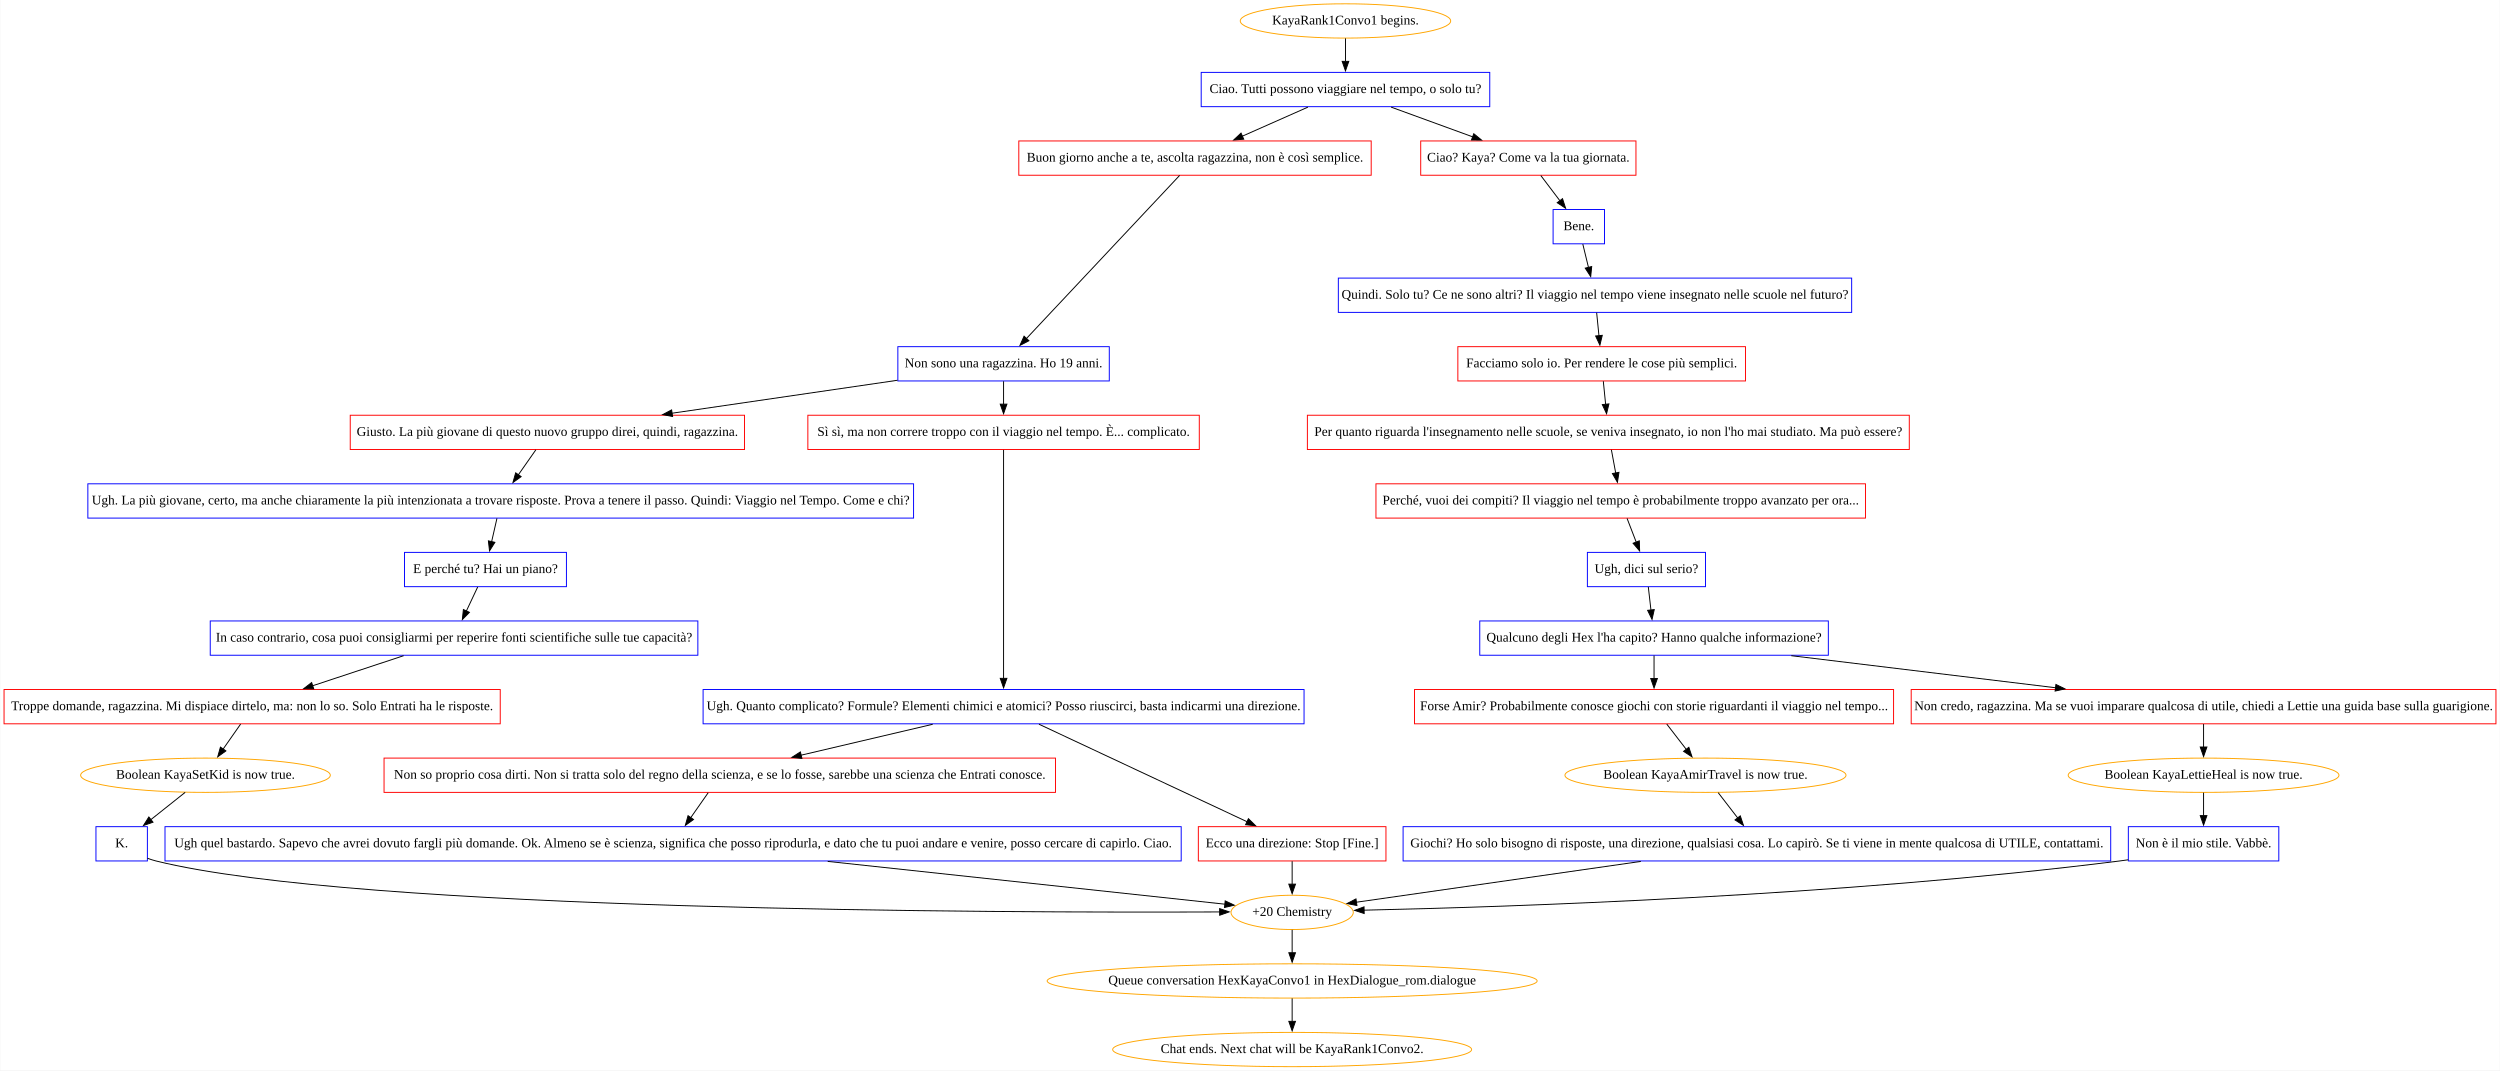
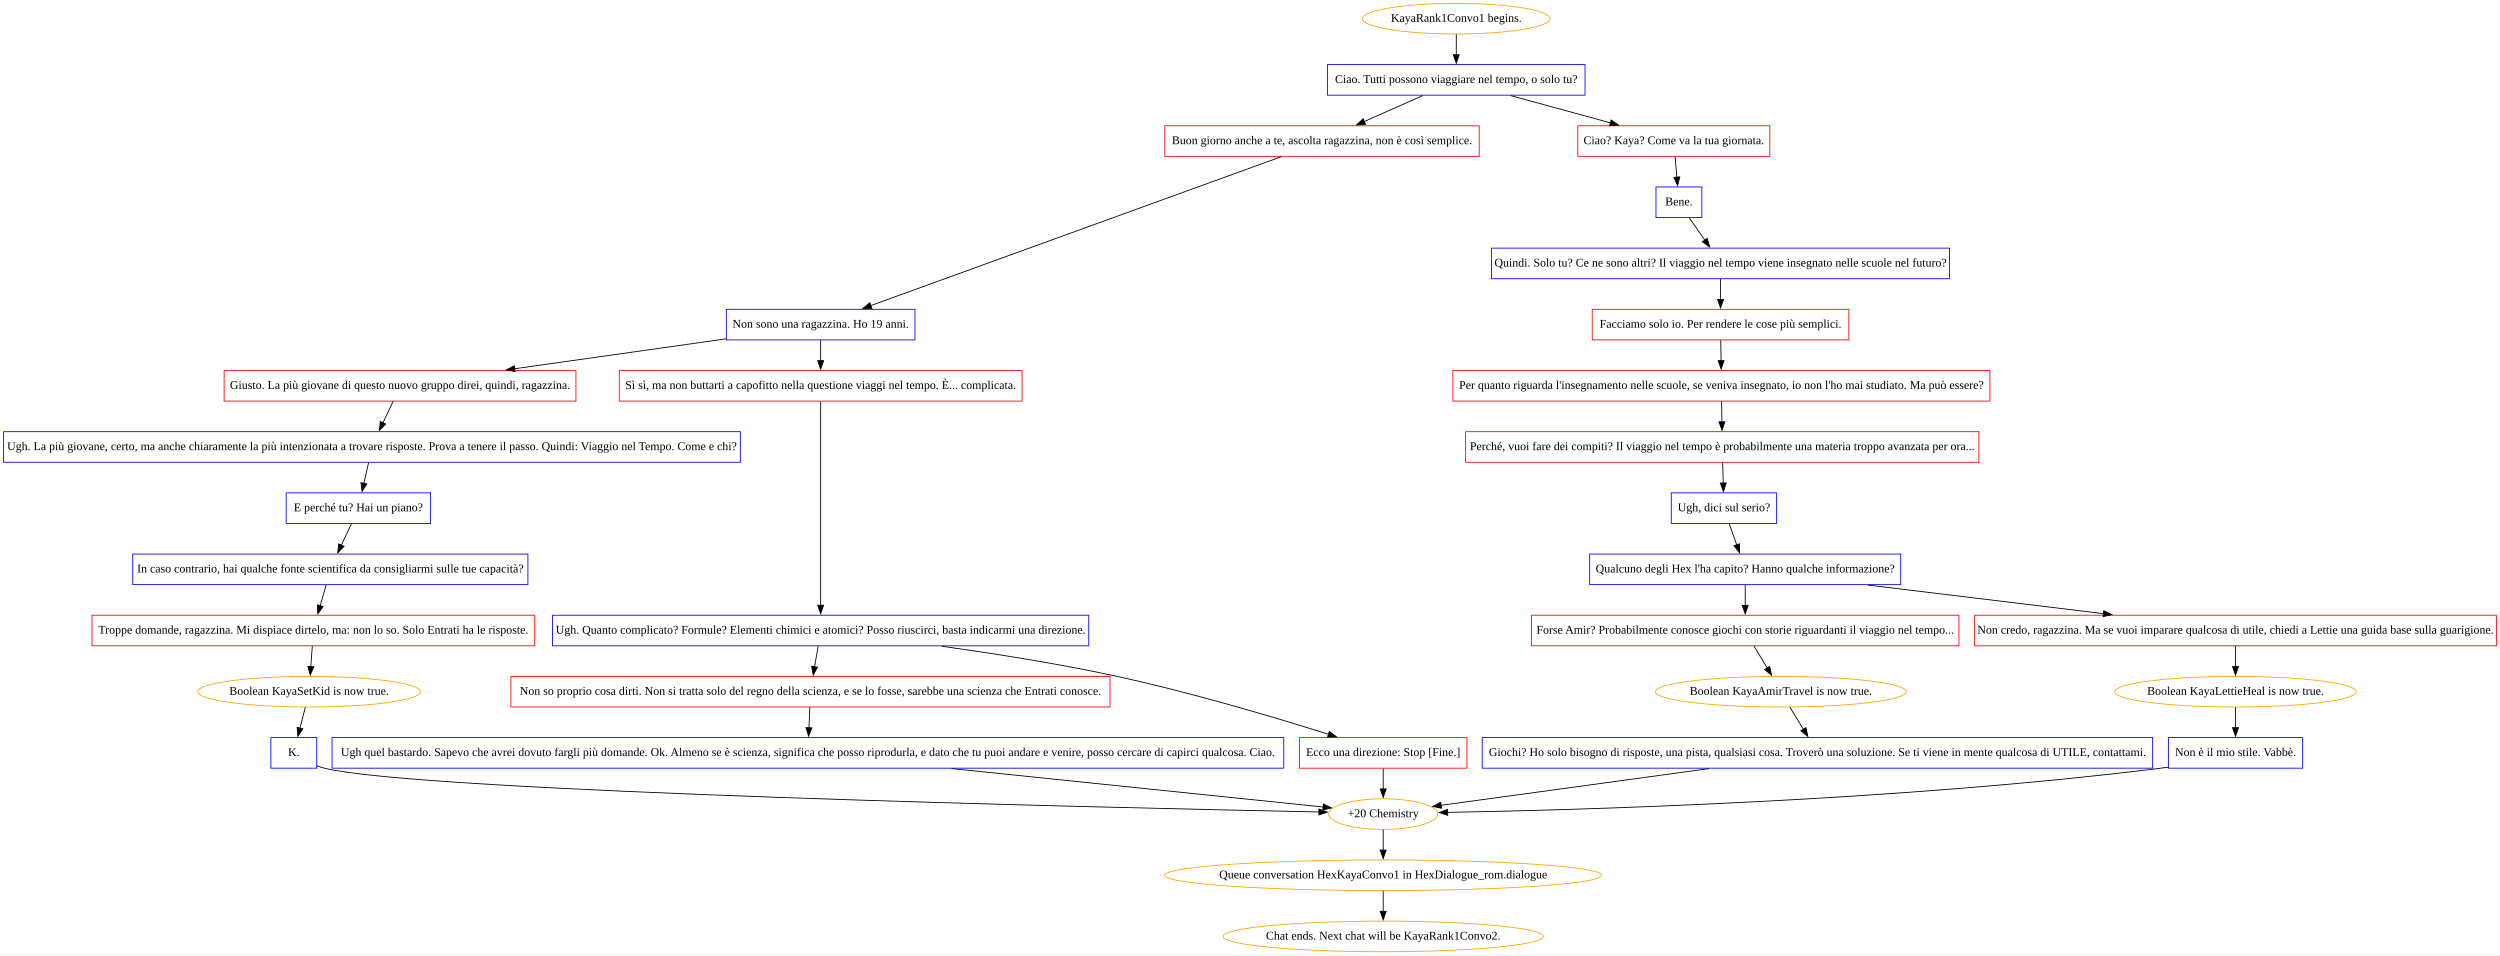
- <svg xmlns="http://www.w3.org/2000/svg" width="2625pt" height="1124pt" viewBox="0.00 0.00 2624.50 1124.00">
+ <svg xmlns="http://www.w3.org/2000/svg" width="2942pt" height="1124pt" viewBox="0.00 0.00 2941.50 1124.00">
  <g id="graph0" class="graph" transform="scale(1 1) rotate(0) translate(4 1120)">
-     <polygon fill="white" stroke="none" points="-4,4 -4,-1120 2620.5,-1120 2620.5,4 -4,4" />
+     <polygon fill="white" stroke="none" points="-4,4 -4,-1120 2937.5,-1120 2937.5,4 -4,4" />
    <g id="node1" class="node">
-       <ellipse fill="none" stroke="orange" cx="1408.5" cy="-1098" rx="110.48" ry="18" />
-       <text text-anchor="middle" x="1408.5" y="-1094.3" font-family="Times New Roman,serif" font-size="14.00">KayaRank1Convo1 begins.</text>
+       <ellipse fill="none" stroke="orange" cx="1709.5" cy="-1098" rx="110.48" ry="18" />
+       <text text-anchor="middle" x="1709.5" y="-1094.3" font-family="Times New Roman,serif" font-size="14.00">KayaRank1Convo1 begins.</text>
    </g>
    <g id="node2" class="node">
-       <polygon fill="none" stroke="blue" points="1560,-1044 1257,-1044 1257,-1008 1560,-1008 1560,-1044" />
-       <text text-anchor="middle" x="1408.5" y="-1022.3" font-family="Times New Roman,serif" font-size="14.00">Ciao. Tutti possono viaggiare nel tempo, o solo tu?</text>
+       <polygon fill="none" stroke="blue" points="1861,-1044 1558,-1044 1558,-1008 1861,-1008 1861,-1044" />
+       <text text-anchor="middle" x="1709.5" y="-1022.3" font-family="Times New Roman,serif" font-size="14.00">Ciao. Tutti possono viaggiare nel tempo, o solo tu?</text>
    </g>
    <g id="edge1" class="edge">
-       <path fill="none" stroke="black" d="M1408.5,-1079.7C1408.5,-1072.41 1408.5,-1063.73 1408.5,-1055.54" />
-       <polygon fill="black" stroke="black" points="1412,-1055.62 1408.5,-1045.62 1405,-1055.62 1412,-1055.62" />
+       <path fill="none" stroke="black" d="M1709.5,-1079.7C1709.5,-1072.41 1709.5,-1063.73 1709.5,-1055.54" />
+       <polygon fill="black" stroke="black" points="1713,-1055.62 1709.5,-1045.62 1706,-1055.62 1713,-1055.62" />
    </g>
    <g id="node3" class="node">
-       <polygon fill="none" stroke="red" points="1435.5,-972 1065.5,-972 1065.5,-936 1435.5,-936 1435.5,-972" />
-       <text text-anchor="middle" x="1250.5" y="-950.3" font-family="Times New Roman,serif" font-size="14.00">Buon giorno anche a te, ascolta ragazzina, non è così semplice.</text>
+       <polygon fill="none" stroke="red" points="1736.5,-972 1366.5,-972 1366.5,-936 1736.5,-936 1736.5,-972" />
+       <text text-anchor="middle" x="1551.5" y="-950.3" font-family="Times New Roman,serif" font-size="14.00">Buon giorno anche a te, ascolta ragazzina, non è così semplice.</text>
    </g>
    <g id="edge2" class="edge">
-       <path fill="none" stroke="black" d="M1369.04,-1007.52C1348.13,-998.25 1322.24,-986.78 1299.99,-976.93" />
-       <polygon fill="black" stroke="black" points="1301.68,-973.85 1291.12,-972.99 1298.84,-980.25 1301.68,-973.85" />
+       <path fill="none" stroke="black" d="M1670.04,-1007.52C1649.13,-998.25 1623.24,-986.78 1600.99,-976.93" />
+       <polygon fill="black" stroke="black" points="1602.68,-973.85 1592.12,-972.99 1599.84,-980.25 1602.68,-973.85" />
    </g>
    <g id="node4" class="node">
-       <polygon fill="none" stroke="red" points="1713.5,-972 1487.5,-972 1487.5,-936 1713.5,-936 1713.5,-972" />
-       <text text-anchor="middle" x="1600.5" y="-950.3" font-family="Times New Roman,serif" font-size="14.00">Ciao? Kaya? Come va la tua giornata.</text>
+       <polygon fill="none" stroke="red" points="2078.5,-972 1852.5,-972 1852.5,-936 2078.5,-936 2078.5,-972" />
+       <text text-anchor="middle" x="1965.5" y="-950.3" font-family="Times New Roman,serif" font-size="14.00">Ciao? Kaya? Come va la tua giornata.</text>
    </g>
    <g id="edge3" class="edge">
-       <path fill="none" stroke="black" d="M1456.45,-1007.52C1482.44,-998.04 1514.75,-986.26 1542.18,-976.26" />
-       <polygon fill="black" stroke="black" points="1543.21,-979.61 1551.4,-972.9 1540.81,-973.04 1543.21,-979.61" />
+       <path fill="none" stroke="black" d="M1773.44,-1007.52C1809.16,-997.75 1853.85,-985.53 1891.13,-975.34" />
+       <polygon fill="black" stroke="black" points="1891.75,-978.79 1900.47,-972.78 1889.9,-972.04 1891.75,-978.79" />
    </g>
    <g id="node5" class="node">
-       <polygon fill="none" stroke="blue" points="1160.5,-756 938.5,-756 938.5,-720 1160.5,-720 1160.5,-756" />
-       <text text-anchor="middle" x="1049.5" y="-734.3" font-family="Times New Roman,serif" font-size="14.00">Non sono una ragazzina. Ho 19 anni.</text>
+       <polygon fill="none" stroke="blue" points="1072.5,-756 850.5,-756 850.5,-720 1072.5,-720 1072.5,-756" />
+       <text text-anchor="middle" x="961.5" y="-734.3" font-family="Times New Roman,serif" font-size="14.00">Non sono una ragazzina. Ho 19 anni.</text>
    </g>
    <g id="edge4" class="edge">
-       <path fill="none" stroke="black" d="M1234.39,-935.85C1199.11,-898.28 1114.85,-808.58 1073.38,-764.43" />
-       <polygon fill="black" stroke="black" points="1076.12,-762.23 1066.72,-757.34 1071.02,-767.02 1076.12,-762.23" />
+       <path fill="none" stroke="black" d="M1503.72,-935.67C1396.51,-896.78 1137.07,-802.68 1020.24,-760.31" />
+       <polygon fill="black" stroke="black" points="1021.75,-757.13 1011.15,-757.01 1019.36,-763.71 1021.75,-757.13" />
    </g>
    <g id="node6" class="node">
-       <polygon fill="none" stroke="blue" points="1680.5,-900 1626.5,-900 1626.5,-864 1680.5,-864 1680.5,-900" />
-       <text text-anchor="middle" x="1653.5" y="-878.3" font-family="Times New Roman,serif" font-size="14.00">Bene. </text>
+       <polygon fill="none" stroke="blue" points="1998.5,-900 1944.5,-900 1944.5,-864 1998.5,-864 1998.5,-900" />
+       <text text-anchor="middle" x="1971.5" y="-878.3" font-family="Times New Roman,serif" font-size="14.00">Bene. </text>
    </g>
    <g id="edge5" class="edge">
-       <path fill="none" stroke="black" d="M1613.6,-935.7C1619.63,-927.73 1626.92,-918.1 1633.61,-909.26" />
-       <polygon fill="black" stroke="black" points="1636.39,-911.4 1639.64,-901.31 1630.81,-907.17 1636.39,-911.4" />
+       <path fill="none" stroke="black" d="M1966.98,-935.7C1967.61,-928.41 1968.35,-919.73 1969.05,-911.54" />
+       <polygon fill="black" stroke="black" points="1972.54,-911.87 1969.9,-901.61 1965.56,-911.28 1972.54,-911.87" />
    </g>
    <g id="node7" class="node">
-       <polygon fill="none" stroke="red" points="777.5,-684 363.5,-684 363.5,-648 777.5,-648 777.5,-684" />
-       <text text-anchor="middle" x="570.5" y="-662.3" font-family="Times New Roman,serif" font-size="14.00">Giusto. La più giovane di questo nuovo gruppo direi, quindi, ragazzina.</text>
+       <polygon fill="none" stroke="red" points="673.5,-684 259.5,-684 259.5,-648 673.5,-648 673.5,-684" />
+       <text text-anchor="middle" x="466.5" y="-662.3" font-family="Times New Roman,serif" font-size="14.00">Giusto. La più giovane di questo nuovo gruppo direi, quindi, ragazzina.</text>
    </g>
    <g id="edge6" class="edge">
-       <path fill="none" stroke="black" d="M938.1,-720.72C867.38,-710.39 775.54,-696.96 701.35,-686.12" />
-       <polygon fill="black" stroke="black" points="701.97,-682.68 691.56,-684.69 700.95,-689.6 701.97,-682.68" />
+       <path fill="none" stroke="black" d="M850.1,-721.25C776.46,-710.83 679.5,-697.12 601.48,-686.09" />
+       <polygon fill="black" stroke="black" points="602,-682.63 591.61,-684.69 601.02,-689.56 602,-682.63" />
    </g>
    <g id="node8" class="node">
-       <polygon fill="none" stroke="red" points="1255,-684 844,-684 844,-648 1255,-648 1255,-684" />
-       <text text-anchor="middle" x="1049.5" y="-662.3" font-family="Times New Roman,serif" font-size="14.00">Sì sì, ma non correre troppo con il viaggio nel tempo. È... complicato.</text>
+       <polygon fill="none" stroke="red" points="1198.5,-684 724.5,-684 724.5,-648 1198.5,-648 1198.5,-684" />
+       <text text-anchor="middle" x="961.5" y="-662.3" font-family="Times New Roman,serif" font-size="14.00">Sì sì, ma non buttarti a capofitto nella questione viaggi nel tempo. È... complicata.</text>
    </g>
    <g id="edge7" class="edge">
-       <path fill="none" stroke="black" d="M1049.5,-719.7C1049.5,-712.41 1049.5,-703.73 1049.5,-695.54" />
-       <polygon fill="black" stroke="black" points="1053,-695.62 1049.5,-685.62 1046,-695.62 1053,-695.62" />
+       <path fill="none" stroke="black" d="M961.5,-719.7C961.5,-712.41 961.5,-703.73 961.5,-695.54" />
+       <polygon fill="black" stroke="black" points="965,-695.62 961.5,-685.62 958,-695.62 965,-695.62" />
    </g>
    <g id="node9" class="node">
-       <polygon fill="none" stroke="blue" points="1940,-828 1401,-828 1401,-792 1940,-792 1940,-828" />
-       <text text-anchor="middle" x="1670.5" y="-806.3" font-family="Times New Roman,serif" font-size="14.00">Quindi. Solo tu? Ce ne sono altri? Il viaggio nel tempo viene insegnato nelle scuole nel futuro?</text>
+       <polygon fill="none" stroke="blue" points="2290,-828 1751,-828 1751,-792 2290,-792 2290,-828" />
+       <text text-anchor="middle" x="2020.5" y="-806.3" font-family="Times New Roman,serif" font-size="14.00">Quindi. Solo tu? Ce ne sono altri? Il viaggio nel tempo viene insegnato nelle scuole nel futuro?</text>
    </g>
    <g id="edge8" class="edge">
-       <path fill="none" stroke="black" d="M1657.7,-863.7C1659.49,-856.32 1661.63,-847.52 1663.64,-839.25" />
-       <polygon fill="black" stroke="black" points="1667.03,-840.12 1665.99,-829.58 1660.23,-838.47 1667.03,-840.12" />
+       <path fill="none" stroke="black" d="M1983.61,-863.7C1989.19,-855.73 1995.93,-846.1 2002.12,-837.26" />
+       <polygon fill="black" stroke="black" points="2004.79,-839.54 2007.66,-829.34 1999.06,-835.53 2004.79,-839.54" />
    </g>
    <g id="node10" class="node">
-       <polygon fill="none" stroke="blue" points="955,-612 88,-612 88,-576 955,-576 955,-612" />
-       <text text-anchor="middle" x="521.5" y="-590.3" font-family="Times New Roman,serif" font-size="14.00">Ugh. La più giovane, certo, ma anche chiaramente la più intenzionata a trovare risposte. Prova a tenere il passo. Quindi: Viaggio nel Tempo. Come e chi?</text>
+       <polygon fill="none" stroke="blue" points="867,-612 0,-612 0,-576 867,-576 867,-612" />
+       <text text-anchor="middle" x="433.5" y="-590.3" font-family="Times New Roman,serif" font-size="14.00">Ugh. La più giovane, certo, ma anche chiaramente la più intenzionata a trovare risposte. Prova a tenere il passo. Quindi: Viaggio nel Tempo. Come e chi?</text>
    </g>
    <g id="edge9" class="edge">
-       <path fill="none" stroke="black" d="M558.39,-647.7C552.81,-639.73 546.07,-630.1 539.88,-621.26" />
-       <polygon fill="black" stroke="black" points="542.94,-619.53 534.34,-613.34 537.21,-623.54 542.94,-619.53" />
+       <path fill="none" stroke="black" d="M458.34,-647.7C454.75,-640.07 450.43,-630.92 446.42,-622.4" />
+       <polygon fill="black" stroke="black" points="449.64,-621.03 442.21,-613.47 443.31,-624.01 449.64,-621.03" />
    </g>
    <g id="node11" class="node">
-       <polygon fill="none" stroke="blue" points="1365,-396 734,-396 734,-360 1365,-360 1365,-396" />
-       <text text-anchor="middle" x="1049.5" y="-374.3" font-family="Times New Roman,serif" font-size="14.00">Ugh. Quanto complicato? Formule? Elementi chimici e atomici? Posso riuscirci, basta indicarmi una direzione.</text>
+       <polygon fill="none" stroke="blue" points="1277,-396 646,-396 646,-360 1277,-360 1277,-396" />
+       <text text-anchor="middle" x="961.5" y="-374.3" font-family="Times New Roman,serif" font-size="14.00">Ugh. Quanto complicato? Formule? Elementi chimici e atomici? Posso riuscirci, basta indicarmi una direzione.</text>
    </g>
    <g id="edge10" class="edge">
-       <path fill="none" stroke="black" d="M1049.5,-647.54C1049.5,-599.76 1049.5,-466.51 1049.5,-407.61" />
-       <polygon fill="black" stroke="black" points="1053,-407.75 1049.5,-397.75 1046,-407.75 1053,-407.75" />
+       <path fill="none" stroke="black" d="M961.5,-647.54C961.5,-599.76 961.5,-466.51 961.5,-407.61" />
+       <polygon fill="black" stroke="black" points="965,-407.75 961.5,-397.75 958,-407.75 965,-407.75" />
    </g>
    <g id="node12" class="node">
-       <polygon fill="none" stroke="red" points="1828.5,-756 1526.5,-756 1526.5,-720 1828.5,-720 1828.5,-756" />
-       <text text-anchor="middle" x="1677.5" y="-734.3" font-family="Times New Roman,serif" font-size="14.00">Facciamo solo io. Per rendere le cose più semplici.</text>
+       <polygon fill="none" stroke="red" points="2171.5,-756 1869.5,-756 1869.5,-720 2171.5,-720 2171.5,-756" />
+       <text text-anchor="middle" x="2020.5" y="-734.3" font-family="Times New Roman,serif" font-size="14.00">Facciamo solo io. Per rendere le cose più semplici.</text>
    </g>
    <g id="edge11" class="edge">
-       <path fill="none" stroke="black" d="M1672.23,-791.7C1672.96,-784.41 1673.83,-775.73 1674.65,-767.54" />
-       <polygon fill="black" stroke="black" points="1678.13,-767.91 1675.64,-757.61 1671.16,-767.21 1678.13,-767.91" />
+       <path fill="none" stroke="black" d="M2020.5,-791.7C2020.5,-784.41 2020.5,-775.73 2020.5,-767.54" />
+       <polygon fill="black" stroke="black" points="2024,-767.62 2020.5,-757.62 2017,-767.62 2024,-767.62" />
    </g>
    <g id="node13" class="node">
-       <polygon fill="none" stroke="blue" points="590.5,-540 420.5,-540 420.5,-504 590.5,-504 590.5,-540" />
-       <text text-anchor="middle" x="505.5" y="-518.3" font-family="Times New Roman,serif" font-size="14.00">E perché tu? Hai un piano? </text>
+       <polygon fill="none" stroke="blue" points="502.5,-540 332.5,-540 332.5,-504 502.5,-504 502.5,-540" />
+       <text text-anchor="middle" x="417.5" y="-518.3" font-family="Times New Roman,serif" font-size="14.00">E perché tu? Hai un piano? </text>
    </g>
    <g id="edge12" class="edge">
-       <path fill="none" stroke="black" d="M517.54,-575.7C515.86,-568.32 513.85,-559.52 511.96,-551.25" />
-       <polygon fill="black" stroke="black" points="515.39,-550.55 509.75,-541.58 508.56,-552.11 515.39,-550.55" />
+       <path fill="none" stroke="black" d="M429.54,-575.7C427.86,-568.32 425.85,-559.52 423.96,-551.25" />
+       <polygon fill="black" stroke="black" points="427.39,-550.55 421.75,-541.58 420.56,-552.11 427.39,-550.55" />
    </g>
    <g id="node14" class="node">
-       <polygon fill="none" stroke="red" points="1104,-324 399,-324 399,-288 1104,-288 1104,-324" />
-       <text text-anchor="middle" x="751.5" y="-302.3" font-family="Times New Roman,serif" font-size="14.00">Non so proprio cosa dirti. Non si tratta solo del regno della scienza, e se lo fosse, sarebbe una scienza che Entrati conosce.</text>
+       <polygon fill="none" stroke="red" points="1302,-324 597,-324 597,-288 1302,-288 1302,-324" />
+       <text text-anchor="middle" x="949.5" y="-302.3" font-family="Times New Roman,serif" font-size="14.00">Non so proprio cosa dirti. Non si tratta solo del regno della scienza, e se lo fosse, sarebbe una scienza che Entrati conosce.</text>
    </g>
    <g id="edge13" class="edge">
-       <path fill="none" stroke="black" d="M975.07,-359.52C933.12,-349.66 880.55,-337.31 836.93,-327.07" />
-       <polygon fill="black" stroke="black" points="837.76,-323.67 827.23,-324.79 836.16,-330.48 837.76,-323.67" />
+       <path fill="none" stroke="black" d="M958.53,-359.7C957.27,-352.32 955.76,-343.52 954.34,-335.25" />
+       <polygon fill="black" stroke="black" points="957.83,-334.86 952.69,-325.6 950.93,-336.04 957.83,-334.86" />
    </g>
    <g id="node15" class="node">
-       <polygon fill="none" stroke="red" points="1451,-252 1254,-252 1254,-216 1451,-216 1451,-252" />
-       <text text-anchor="middle" x="1352.5" y="-230.3" font-family="Times New Roman,serif" font-size="14.00">Ecco una direzione: Stop [Fine.]</text>
+       <polygon fill="none" stroke="red" points="1722,-252 1525,-252 1525,-216 1722,-216 1722,-252" />
+       <text text-anchor="middle" x="1623.5" y="-230.3" font-family="Times New Roman,serif" font-size="14.00">Ecco una direzione: Stop [Fine.]</text>
    </g>
    <g id="edge14" class="edge">
-       <path fill="none" stroke="black" d="M1086.65,-359.59C1141.66,-333.81 1244.76,-285.49 1305.12,-257.2" />
-       <polygon fill="black" stroke="black" points="1306.58,-260.39 1314.15,-252.97 1303.61,-254.05 1306.58,-260.39" />
+       <path fill="none" stroke="black" d="M1104.03,-359.5C1167.57,-350.64 1243.13,-338.63 1310.5,-324 1397.6,-305.08 1496.23,-275.68 1559.09,-255.9" />
+       <polygon fill="black" stroke="black" points="1560.1,-259.25 1568.58,-252.9 1557.99,-252.58 1560.1,-259.25" />
    </g>
    <g id="node16" class="node">
-       <polygon fill="none" stroke="red" points="2000.5,-684 1368.5,-684 1368.5,-648 2000.5,-648 2000.5,-684" />
-       <text text-anchor="middle" x="1684.5" y="-662.3" font-family="Times New Roman,serif" font-size="14.00">Per quanto riguarda l'insegnamento nelle scuole, se veniva insegnato, io non l'ho mai studiato. Ma può essere? </text>
+       <polygon fill="none" stroke="red" points="2337.5,-684 1705.5,-684 1705.5,-648 2337.5,-648 2337.5,-684" />
+       <text text-anchor="middle" x="2021.5" y="-662.3" font-family="Times New Roman,serif" font-size="14.00">Per quanto riguarda l'insegnamento nelle scuole, se veniva insegnato, io non l'ho mai studiato. Ma può essere? </text>
    </g>
    <g id="edge15" class="edge">
-       <path fill="none" stroke="black" d="M1679.23,-719.7C1679.96,-712.41 1680.83,-703.73 1681.65,-695.54" />
-       <polygon fill="black" stroke="black" points="1685.13,-695.91 1682.64,-685.61 1678.16,-695.21 1685.13,-695.91" />
+       <path fill="none" stroke="black" d="M2020.75,-719.7C2020.85,-712.41 2020.98,-703.73 2021.09,-695.54" />
+       <polygon fill="black" stroke="black" points="2024.59,-695.67 2021.23,-685.62 2017.59,-695.57 2024.59,-695.67" />
    </g>
    <g id="node17" class="node">
-       <polygon fill="none" stroke="blue" points="728.5,-468 216.5,-468 216.5,-432 728.5,-432 728.5,-468" />
-       <text text-anchor="middle" x="472.5" y="-446.3" font-family="Times New Roman,serif" font-size="14.00">In caso contrario, cosa puoi consigliarmi per reperire fonti scientifiche sulle tue capacità?</text>
+       <polygon fill="none" stroke="blue" points="617,-468 152,-468 152,-432 617,-432 617,-468" />
+       <text text-anchor="middle" x="384.5" y="-446.3" font-family="Times New Roman,serif" font-size="14.00">In caso contrario, hai qualche fonte scientifica da consigliarmi sulle tue capacità?</text>
    </g>
    <g id="edge16" class="edge">
-       <path fill="none" stroke="black" d="M497.34,-503.7C493.75,-496.07 489.43,-486.92 485.42,-478.4" />
-       <polygon fill="black" stroke="black" points="488.64,-477.03 481.21,-469.47 482.31,-480.01 488.64,-477.03" />
+       <path fill="none" stroke="black" d="M409.34,-503.7C405.75,-496.07 401.43,-486.92 397.42,-478.4" />
+       <polygon fill="black" stroke="black" points="400.64,-477.03 393.21,-469.47 394.31,-480.01 400.64,-477.03" />
    </g>
    <g id="node18" class="node">
-       <polygon fill="none" stroke="blue" points="1236,-252 169,-252 169,-216 1236,-216 1236,-252" />
-       <text text-anchor="middle" x="702.5" y="-230.3" font-family="Times New Roman,serif" font-size="14.00">Ugh quel bastardo. Sapevo che avrei dovuto fargli più domande. Ok. Almeno se è scienza, significa che posso riprodurla, e dato che tu puoi andare e venire, posso cercare di capirlo. Ciao.</text>
+       <polygon fill="none" stroke="blue" points="1506.5,-252 386.5,-252 386.5,-216 1506.5,-216 1506.5,-252" />
+       <text text-anchor="middle" x="946.5" y="-230.3" font-family="Times New Roman,serif" font-size="14.00">Ugh quel bastardo. Sapevo che avrei dovuto fargli più domande. Ok. Almeno se è scienza, significa che posso riprodurla, e dato che tu puoi andare e venire, posso cercare di capirci qualcosa. Ciao.</text>
    </g>
    <g id="edge17" class="edge">
-       <path fill="none" stroke="black" d="M739.39,-287.7C733.81,-279.73 727.07,-270.1 720.88,-261.26" />
-       <polygon fill="black" stroke="black" points="723.94,-259.53 715.34,-253.34 718.21,-263.54 723.94,-259.53" />
+       <path fill="none" stroke="black" d="M948.76,-287.7C948.45,-280.41 948.07,-271.73 947.72,-263.54" />
+       <polygon fill="black" stroke="black" points="951.22,-263.46 947.3,-253.62 944.23,-263.76 951.22,-263.46" />
    </g>
    <g id="node19" class="node">
-       <ellipse fill="none" stroke="orange" cx="1352.5" cy="-162" rx="64.19" ry="18" />
-       <text text-anchor="middle" x="1352.5" y="-158.3" font-family="Times New Roman,serif" font-size="14.00">+20 Chemistry</text>
+       <ellipse fill="none" stroke="orange" cx="1623.5" cy="-162" rx="64.19" ry="18" />
+       <text text-anchor="middle" x="1623.5" y="-158.3" font-family="Times New Roman,serif" font-size="14.00">+20 Chemistry</text>
    </g>
    <g id="edge18" class="edge">
-       <path fill="none" stroke="black" d="M1352.5,-215.7C1352.5,-208.41 1352.5,-199.73 1352.5,-191.54" />
-       <polygon fill="black" stroke="black" points="1356,-191.62 1352.5,-181.62 1349,-191.62 1356,-191.62" />
+       <path fill="none" stroke="black" d="M1623.5,-215.7C1623.5,-208.41 1623.5,-199.73 1623.5,-191.54" />
+       <polygon fill="black" stroke="black" points="1627,-191.62 1623.5,-181.62 1620,-191.62 1627,-191.62" />
    </g>
    <g id="node20" class="node">
-       <polygon fill="none" stroke="red" points="1954.5,-612 1440.5,-612 1440.5,-576 1954.5,-576 1954.5,-612" />
-       <text text-anchor="middle" x="1697.5" y="-590.3" font-family="Times New Roman,serif" font-size="14.00">Perché, vuoi dei compiti? Il viaggio nel tempo è probabilmente troppo avanzato per ora...</text>
+       <polygon fill="none" stroke="red" points="2324.5,-612 1720.5,-612 1720.5,-576 2324.5,-576 2324.5,-612" />
+       <text text-anchor="middle" x="2022.5" y="-590.3" font-family="Times New Roman,serif" font-size="14.00">Perché, vuoi fare dei compiti? Il viaggio nel tempo è probabilmente una materia troppo avanzata per ora...</text>
    </g>
    <g id="edge19" class="edge">
-       <path fill="none" stroke="black" d="M1687.71,-647.7C1689.08,-640.32 1690.72,-631.52 1692.25,-623.25" />
-       <polygon fill="black" stroke="black" points="1695.66,-624.06 1694.05,-613.59 1688.78,-622.79 1695.66,-624.06" />
+       <path fill="none" stroke="black" d="M2021.75,-647.7C2021.85,-640.41 2021.98,-631.73 2022.09,-623.54" />
+       <polygon fill="black" stroke="black" points="2025.59,-623.67 2022.23,-613.62 2018.59,-623.57 2025.59,-623.67" />
    </g>
    <g id="node21" class="node">
-       <polygon fill="none" stroke="red" points="521,-396 0,-396 0,-360 521,-360 521,-396" />
-       <text text-anchor="middle" x="260.5" y="-374.3" font-family="Times New Roman,serif" font-size="14.00">Troppe domande, ragazzina. Mi dispiace dirtelo, ma: non lo so. Solo Entrati ha le risposte.</text>
+       <polygon fill="none" stroke="red" points="625,-396 104,-396 104,-360 625,-360 625,-396" />
+       <text text-anchor="middle" x="364.5" y="-374.3" font-family="Times New Roman,serif" font-size="14.00">Troppe domande, ragazzina. Mi dispiace dirtelo, ma: non lo so. Solo Entrati ha le risposte.</text>
    </g>
    <g id="edge20" class="edge">
-       <path fill="none" stroke="black" d="M419.55,-431.52C390.48,-421.92 354.23,-409.95 323.69,-399.86" />
-       <polygon fill="black" stroke="black" points="325.17,-396.67 314.58,-396.86 322.98,-403.32 325.17,-396.67" />
+       <path fill="none" stroke="black" d="M379.56,-431.7C377.42,-424.24 374.88,-415.32 372.49,-406.97" />
+       <polygon fill="black" stroke="black" points="375.92,-406.21 369.8,-397.56 369.18,-408.14 375.92,-406.21" />
    </g>
    <g id="edge21" class="edge">
-       <path fill="none" stroke="black" d="M864.85,-215.52C998.86,-201.08 1182.58,-181.3 1281.88,-170.61" />
-       <polygon fill="black" stroke="black" points="1282.2,-174.09 1291.77,-169.54 1281.45,-167.13 1282.2,-174.09" />
+       <path fill="none" stroke="black" d="M1115.59,-215.52C1256.58,-200.94 1450.41,-180.9 1553.07,-170.28" />
+       <polygon fill="black" stroke="black" points="1553.13,-173.79 1562.72,-169.28 1552.41,-166.83 1553.13,-173.79" />
    </g>
    <g id="node22" class="node">
-       <ellipse fill="none" stroke="orange" cx="1352.5" cy="-90" rx="257.25" ry="18" />
-       <text text-anchor="middle" x="1352.5" y="-86.3" font-family="Times New Roman,serif" font-size="14.00">Queue conversation HexKayaConvo1 in HexDialogue_rom.dialogue</text>
+       <ellipse fill="none" stroke="orange" cx="1623.5" cy="-90" rx="257.25" ry="18" />
+       <text text-anchor="middle" x="1623.5" y="-86.3" font-family="Times New Roman,serif" font-size="14.00">Queue conversation HexKayaConvo1 in HexDialogue_rom.dialogue</text>
    </g>
    <g id="edge22" class="edge">
-       <path fill="none" stroke="black" d="M1352.5,-143.7C1352.5,-136.41 1352.5,-127.73 1352.5,-119.54" />
-       <polygon fill="black" stroke="black" points="1356,-119.62 1352.5,-109.62 1349,-119.62 1356,-119.62" />
+       <path fill="none" stroke="black" d="M1623.5,-143.7C1623.5,-136.41 1623.5,-127.73 1623.5,-119.54" />
+       <polygon fill="black" stroke="black" points="1627,-119.62 1623.5,-109.62 1620,-119.62 1627,-119.62" />
    </g>
    <g id="node23" class="node">
-       <polygon fill="none" stroke="blue" points="1786.5,-540 1662.5,-540 1662.5,-504 1786.5,-504 1786.5,-540" />
-       <text text-anchor="middle" x="1724.5" y="-518.3" font-family="Times New Roman,serif" font-size="14.00">Ugh, dici sul serio?</text>
+       <polygon fill="none" stroke="blue" points="2086.5,-540 1962.5,-540 1962.5,-504 2086.5,-504 2086.5,-540" />
+       <text text-anchor="middle" x="2024.5" y="-518.3" font-family="Times New Roman,serif" font-size="14.00">Ugh, dici sul serio?</text>
    </g>
    <g id="edge23" class="edge">
-       <path fill="none" stroke="black" d="M1704.17,-575.7C1707.08,-568.15 1710.57,-559.12 1713.82,-550.68" />
-       <polygon fill="black" stroke="black" points="1717.02,-552.11 1717.36,-541.52 1710.49,-549.59 1717.02,-552.11" />
+       <path fill="none" stroke="black" d="M2022.99,-575.7C2023.2,-568.41 2023.45,-559.73 2023.68,-551.54" />
+       <polygon fill="black" stroke="black" points="2027.18,-551.71 2023.97,-541.62 2020.18,-551.51 2027.18,-551.71" />
    </g>
    <g id="node24" class="node">
-       <ellipse fill="none" stroke="orange" cx="211.5" cy="-306" rx="131.08" ry="18" />
-       <text text-anchor="middle" x="211.5" y="-302.3" font-family="Times New Roman,serif" font-size="14.00">Boolean KayaSetKid is now true.</text>
+       <ellipse fill="none" stroke="orange" cx="359.5" cy="-306" rx="131.08" ry="18" />
+       <text text-anchor="middle" x="359.5" y="-302.3" font-family="Times New Roman,serif" font-size="14.00">Boolean KayaSetKid is now true.</text>
    </g>
    <g id="edge24" class="edge">
-       <path fill="none" stroke="black" d="M248.39,-359.7C242.81,-351.73 236.07,-342.1 229.88,-333.26" />
-       <polygon fill="black" stroke="black" points="232.94,-331.53 224.34,-325.34 227.21,-335.54 232.94,-331.53" />
+       <path fill="none" stroke="black" d="M363.26,-359.7C362.74,-352.41 362.12,-343.73 361.54,-335.54" />
+       <polygon fill="black" stroke="black" points="365.03,-335.34 360.83,-325.61 358.05,-335.84 365.03,-335.34" />
    </g>
    <g id="node25" class="node">
-       <ellipse fill="none" stroke="orange" cx="1352.5" cy="-18" rx="188.47" ry="18" />
-       <text text-anchor="middle" x="1352.5" y="-14.3" font-family="Times New Roman,serif" font-size="14.00">Chat ends. Next chat will be KayaRank1Convo2.</text>
+       <ellipse fill="none" stroke="orange" cx="1623.5" cy="-18" rx="188.47" ry="18" />
+       <text text-anchor="middle" x="1623.5" y="-14.3" font-family="Times New Roman,serif" font-size="14.00">Chat ends. Next chat will be KayaRank1Convo2.</text>
    </g>
    <g id="edge25" class="edge">
-       <path fill="none" stroke="black" d="M1352.5,-71.7C1352.5,-64.41 1352.5,-55.73 1352.5,-47.54" />
-       <polygon fill="black" stroke="black" points="1356,-47.62 1352.5,-37.62 1349,-47.62 1356,-47.62" />
+       <path fill="none" stroke="black" d="M1623.5,-71.7C1623.5,-64.41 1623.5,-55.73 1623.5,-47.54" />
+       <polygon fill="black" stroke="black" points="1627,-47.62 1623.5,-37.62 1620,-47.62 1627,-47.62" />
    </g>
    <g id="node26" class="node">
-       <polygon fill="none" stroke="blue" points="1915.5,-468 1549.5,-468 1549.5,-432 1915.5,-432 1915.5,-468" />
-       <text text-anchor="middle" x="1732.5" y="-446.3" font-family="Times New Roman,serif" font-size="14.00">Qualcuno degli Hex l'ha capito? Hanno qualche informazione? </text>
+       <polygon fill="none" stroke="blue" points="2232.5,-468 1866.5,-468 1866.5,-432 2232.5,-432 2232.5,-468" />
+       <text text-anchor="middle" x="2049.5" y="-446.3" font-family="Times New Roman,serif" font-size="14.00">Qualcuno degli Hex l'ha capito? Hanno qualche informazione? </text>
    </g>
    <g id="edge26" class="edge">
-       <path fill="none" stroke="black" d="M1726.48,-503.7C1727.31,-496.41 1728.3,-487.73 1729.24,-479.54" />
-       <polygon fill="black" stroke="black" points="1732.72,-479.94 1730.37,-469.61 1725.76,-479.15 1732.72,-479.94" />
+       <path fill="none" stroke="black" d="M2030.68,-503.7C2033.37,-496.15 2036.6,-487.12 2039.61,-478.68" />
+       <polygon fill="black" stroke="black" points="2042.81,-480.12 2042.88,-469.53 2036.22,-477.77 2042.81,-480.12" />
    </g>
    <g id="node27" class="node">
-       <polygon fill="none" stroke="blue" points="150.5,-252 96.5,-252 96.5,-216 150.5,-216 150.5,-252" />
-       <text text-anchor="middle" x="123.5" y="-230.3" font-family="Times New Roman,serif" font-size="14.00">K.</text>
+       <polygon fill="none" stroke="blue" points="368.5,-252 314.5,-252 314.5,-216 368.5,-216 368.5,-252" />
+       <text text-anchor="middle" x="341.5" y="-230.3" font-family="Times New Roman,serif" font-size="14.00">K.</text>
    </g>
    <g id="edge27" class="edge">
-       <path fill="none" stroke="black" d="M190.2,-288.05C179.33,-279.41 165.93,-268.75 153.99,-259.26" />
-       <polygon fill="black" stroke="black" points="156.41,-256.7 146.4,-253.22 152.05,-262.18 156.41,-256.7" />
+       <path fill="none" stroke="black" d="M355.05,-287.7C353.15,-280.32 350.89,-271.52 348.76,-263.25" />
+       <polygon fill="black" stroke="black" points="352.16,-262.38 346.28,-253.57 345.38,-264.13 352.16,-262.38" />
    </g>
    <g id="node28" class="node">
-       <polygon fill="none" stroke="red" points="1984,-396 1481,-396 1481,-360 1984,-360 1984,-396" />
-       <text text-anchor="middle" x="1732.5" y="-374.3" font-family="Times New Roman,serif" font-size="14.00">Forse Amir? Probabilmente conosce giochi con storie riguardanti il viaggio nel tempo...</text>
+       <polygon fill="none" stroke="red" points="2301,-396 1798,-396 1798,-360 2301,-360 2301,-396" />
+       <text text-anchor="middle" x="2049.5" y="-374.3" font-family="Times New Roman,serif" font-size="14.00">Forse Amir? Probabilmente conosce giochi con storie riguardanti il viaggio nel tempo...</text>
    </g>
    <g id="edge28" class="edge">
-       <path fill="none" stroke="black" d="M1732.5,-431.7C1732.5,-424.41 1732.5,-415.73 1732.5,-407.54" />
-       <polygon fill="black" stroke="black" points="1736,-407.62 1732.5,-397.62 1729,-407.62 1736,-407.62" />
+       <path fill="none" stroke="black" d="M2049.5,-431.7C2049.5,-424.41 2049.5,-415.73 2049.5,-407.54" />
+       <polygon fill="black" stroke="black" points="2053,-407.62 2049.5,-397.62 2046,-407.62 2053,-407.62" />
    </g>
    <g id="node29" class="node">
-       <polygon fill="none" stroke="red" points="2616.5,-396 2002.5,-396 2002.5,-360 2616.5,-360 2616.5,-396" />
-       <text text-anchor="middle" x="2309.5" y="-374.3" font-family="Times New Roman,serif" font-size="14.00">Non credo, ragazzina. Ma se vuoi imparare qualcosa di utile, chiedi a Lettie una guida base sulla guarigione.</text>
+       <polygon fill="none" stroke="red" points="2933.5,-396 2319.5,-396 2319.5,-360 2933.5,-360 2933.5,-396" />
+       <text text-anchor="middle" x="2626.5" y="-374.3" font-family="Times New Roman,serif" font-size="14.00">Non credo, ragazzina. Ma se vuoi imparare qualcosa di utile, chiedi a Lettie una guida base sulla guarigione.</text>
    </g>
    <g id="edge29" class="edge">
-       <path fill="none" stroke="black" d="M1876.61,-431.52C1961.11,-421.27 2067.88,-408.31 2154.24,-397.84" />
-       <polygon fill="black" stroke="black" points="2154.47,-401.33 2163.97,-396.66 2153.62,-394.38 2154.47,-401.33" />
+       <path fill="none" stroke="black" d="M2193.61,-431.52C2278.11,-421.27 2384.88,-408.31 2471.24,-397.84" />
+       <polygon fill="black" stroke="black" points="2471.47,-401.33 2480.97,-396.66 2470.62,-394.38 2471.47,-401.33" />
    </g>
    <g id="edge30" class="edge">
-       <path fill="none" stroke="black" d="M150.6,-218.84C153.55,-217.71 156.55,-216.73 159.5,-216 372.39,-163.27 1048.24,-161.5 1276.41,-162.47" />
-       <polygon fill="black" stroke="black" points="1276.37,-165.97 1286.39,-162.52 1276.4,-158.97 1276.37,-165.97" />
+       <path fill="none" stroke="black" d="M368.6,-218.83C371.55,-217.71 374.55,-216.73 377.5,-216 490.72,-188.07 1295.82,-169.61 1548.1,-164.47" />
+       <polygon fill="black" stroke="black" points="1547.9,-167.97 1557.82,-164.27 1547.75,-160.97 1547.9,-167.97" />
    </g>
    <g id="node30" class="node">
-       <ellipse fill="none" stroke="orange" cx="1786.5" cy="-306" rx="147.57" ry="18" />
-       <text text-anchor="middle" x="1786.5" y="-302.3" font-family="Times New Roman,serif" font-size="14.00">Boolean KayaAmirTravel is now true.</text>
+       <ellipse fill="none" stroke="orange" cx="2091.5" cy="-306" rx="147.57" ry="18" />
+       <text text-anchor="middle" x="2091.5" y="-302.3" font-family="Times New Roman,serif" font-size="14.00">Boolean KayaAmirTravel is now true.</text>
    </g>
    <g id="edge31" class="edge">
-       <path fill="none" stroke="black" d="M1745.85,-359.7C1752.06,-351.64 1759.58,-341.89 1766.46,-332.98" />
-       <polygon fill="black" stroke="black" points="1769.04,-335.36 1772.38,-325.3 1763.5,-331.08 1769.04,-335.36" />
+       <path fill="none" stroke="black" d="M2059.88,-359.7C2064.56,-351.9 2070.19,-342.51 2075.4,-333.83" />
+       <polygon fill="black" stroke="black" points="2078.31,-335.78 2080.46,-325.4 2072.31,-332.18 2078.31,-335.78" />
    </g>
    <g id="node31" class="node">
-       <ellipse fill="none" stroke="orange" cx="2309.5" cy="-306" rx="142.17" ry="18" />
-       <text text-anchor="middle" x="2309.5" y="-302.3" font-family="Times New Roman,serif" font-size="14.00">Boolean KayaLettieHeal is now true.</text>
+       <ellipse fill="none" stroke="orange" cx="2626.5" cy="-306" rx="142.17" ry="18" />
+       <text text-anchor="middle" x="2626.5" y="-302.3" font-family="Times New Roman,serif" font-size="14.00">Boolean KayaLettieHeal is now true.</text>
    </g>
    <g id="edge32" class="edge">
-       <path fill="none" stroke="black" d="M2309.5,-359.7C2309.5,-352.41 2309.5,-343.73 2309.5,-335.54" />
-       <polygon fill="black" stroke="black" points="2313,-335.62 2309.5,-325.62 2306,-335.62 2313,-335.62" />
+       <path fill="none" stroke="black" d="M2626.5,-359.7C2626.5,-352.41 2626.5,-343.73 2626.5,-335.54" />
+       <polygon fill="black" stroke="black" points="2630,-335.62 2626.5,-325.62 2623,-335.62 2630,-335.62" />
    </g>
    <g id="node32" class="node">
-       <polygon fill="none" stroke="blue" points="2212,-252 1469,-252 1469,-216 2212,-216 2212,-252" />
-       <text text-anchor="middle" x="1840.5" y="-230.3" font-family="Times New Roman,serif" font-size="14.00">Giochi? Ho solo bisogno di risposte, una direzione, qualsiasi cosa. Lo capirò. Se ti viene in mente qualcosa di UTILE, contattami.</text>
+       <polygon fill="none" stroke="blue" points="2529,-252 1740,-252 1740,-216 2529,-216 2529,-252" />
+       <text text-anchor="middle" x="2134.5" y="-230.3" font-family="Times New Roman,serif" font-size="14.00">Giochi? Ho solo bisogno di risposte, una pista, qualsiasi cosa. Troverò una soluzione. Se ti viene in mente qualcosa di UTILE, contattami.</text>
    </g>
    <g id="edge33" class="edge">
-       <path fill="none" stroke="black" d="M1799.85,-287.7C1806.06,-279.64 1813.58,-269.89 1820.46,-260.98" />
-       <polygon fill="black" stroke="black" points="1823.04,-263.36 1826.38,-253.3 1817.5,-259.08 1823.04,-263.36" />
+       <path fill="none" stroke="black" d="M2102.13,-287.7C2106.92,-279.9 2112.69,-270.51 2118.02,-261.83" />
+       <polygon fill="black" stroke="black" points="2120.95,-263.75 2123.2,-253.39 2114.98,-260.08 2120.95,-263.75" />
    </g>
    <g id="node33" class="node">
-       <polygon fill="none" stroke="blue" points="2388.5,-252 2230.5,-252 2230.5,-216 2388.5,-216 2388.5,-252" />
-       <text text-anchor="middle" x="2309.5" y="-230.3" font-family="Times New Roman,serif" font-size="14.00">Non è il mio stile. Vabbè.</text>
+       <polygon fill="none" stroke="blue" points="2705.5,-252 2547.5,-252 2547.5,-216 2705.5,-216 2705.5,-252" />
+       <text text-anchor="middle" x="2626.5" y="-230.3" font-family="Times New Roman,serif" font-size="14.00">Non è il mio stile. Vabbè.</text>
    </g>
    <g id="edge34" class="edge">
-       <path fill="none" stroke="black" d="M2309.5,-287.7C2309.5,-280.41 2309.5,-271.73 2309.5,-263.54" />
-       <polygon fill="black" stroke="black" points="2313,-263.62 2309.5,-253.62 2306,-263.62 2313,-263.62" />
+       <path fill="none" stroke="black" d="M2626.5,-287.7C2626.5,-280.41 2626.5,-271.73 2626.5,-263.54" />
+       <polygon fill="black" stroke="black" points="2630,-263.62 2626.5,-253.62 2623,-263.62 2630,-263.62" />
    </g>
    <g id="edge35" class="edge">
-       <path fill="none" stroke="black" d="M1718.62,-215.52C1624.04,-201.95 1496.47,-183.65 1419.59,-172.62" />
-       <polygon fill="black" stroke="black" points="1420.52,-169.22 1410.12,-171.27 1419.52,-176.15 1420.52,-169.22" />
+       <path fill="none" stroke="black" d="M2006.87,-215.52C1906.78,-201.81 1771.42,-183.26 1691.21,-172.28" />
+       <polygon fill="black" stroke="black" points="1692.15,-168.87 1681.76,-170.98 1691.2,-175.81 1692.15,-168.87" />
    </g>
    <g id="edge36" class="edge">
-       <path fill="none" stroke="black" d="M2230.42,-217.22C2227.42,-216.78 2224.43,-216.37 2221.5,-216 1929.57,-179.06 1579.1,-167.65 1427.95,-164.31" />
-       <polygon fill="black" stroke="black" points="1428.13,-160.81 1418.06,-164.09 1427.98,-167.81 1428.13,-160.81" />
+       <path fill="none" stroke="black" d="M2547.43,-217.21C2544.42,-216.77 2541.43,-216.37 2538.5,-216 2228.69,-177.28 1856.27,-166.78 1699.21,-163.99" />
+       <polygon fill="black" stroke="black" points="1699.4,-160.49 1689.34,-163.82 1699.28,-167.49 1699.4,-160.49" />
    </g>
  </g>
</svg>
